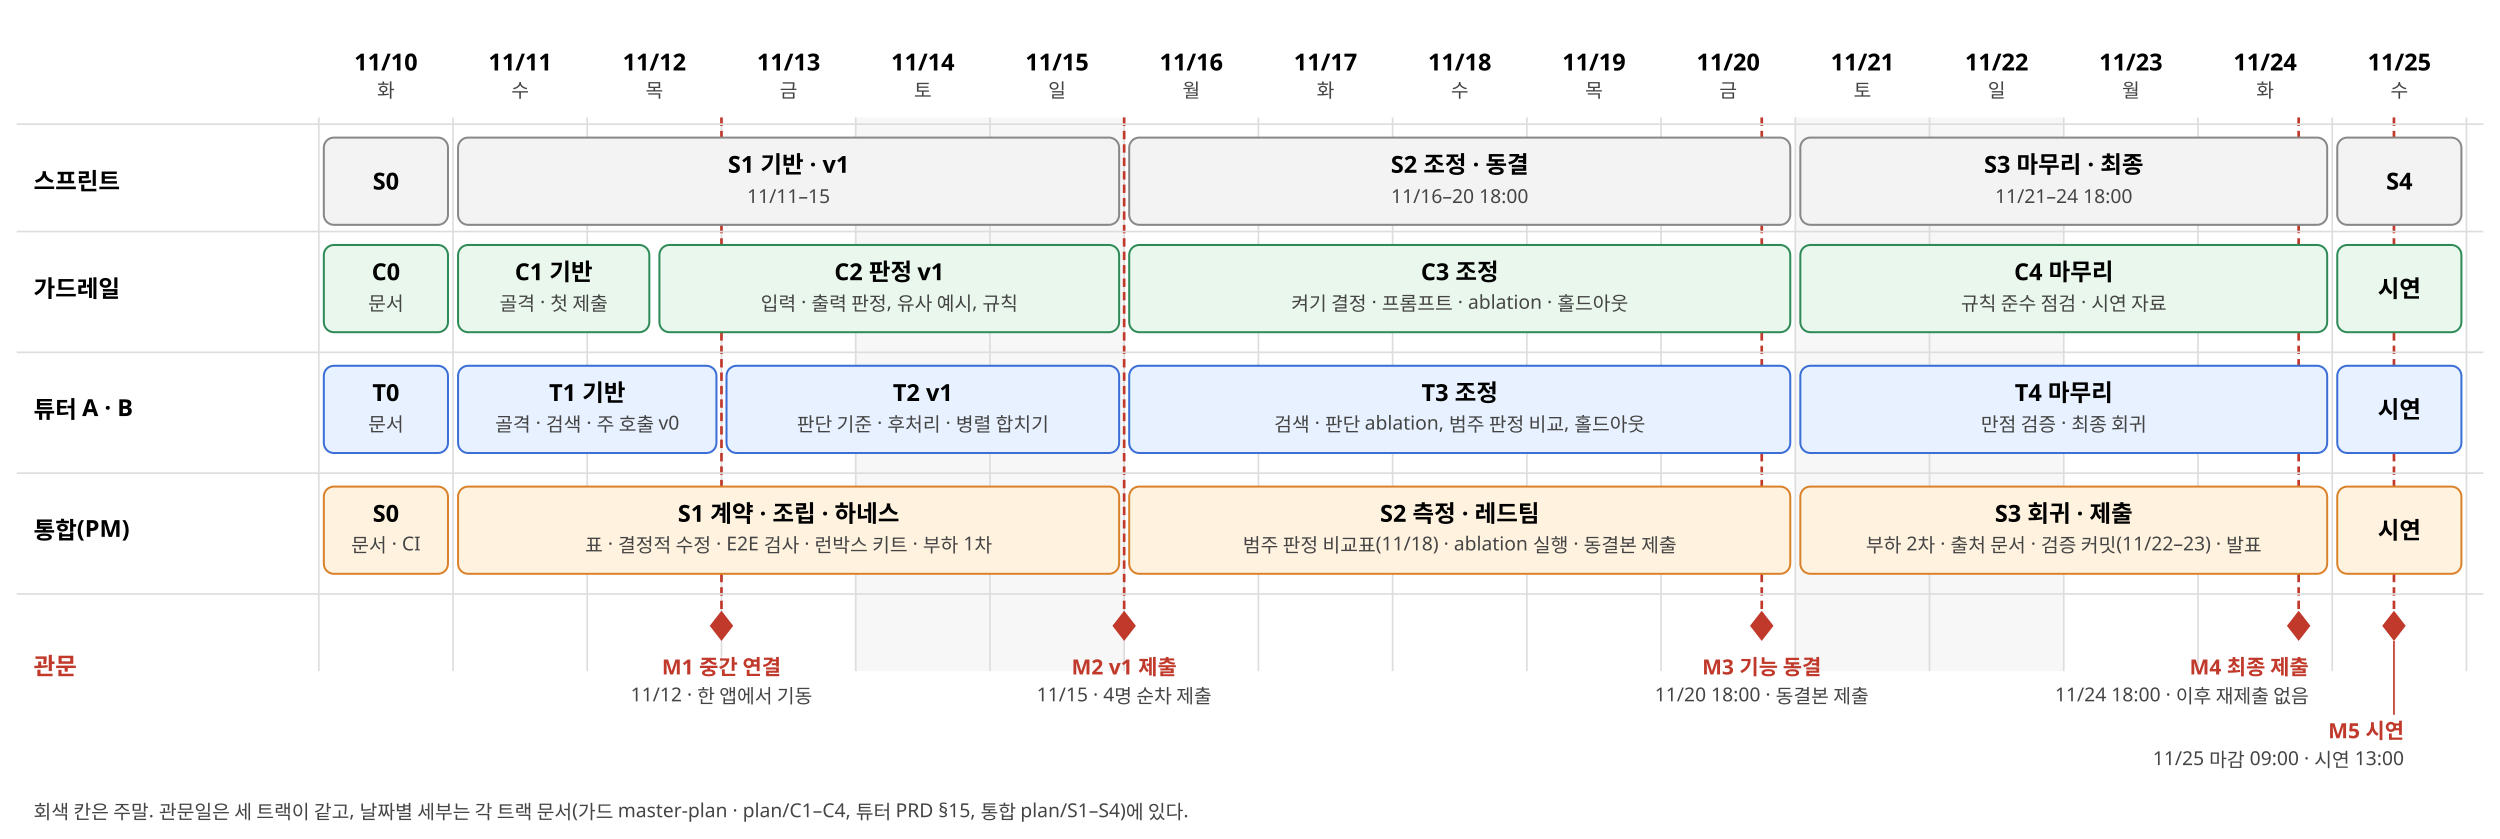
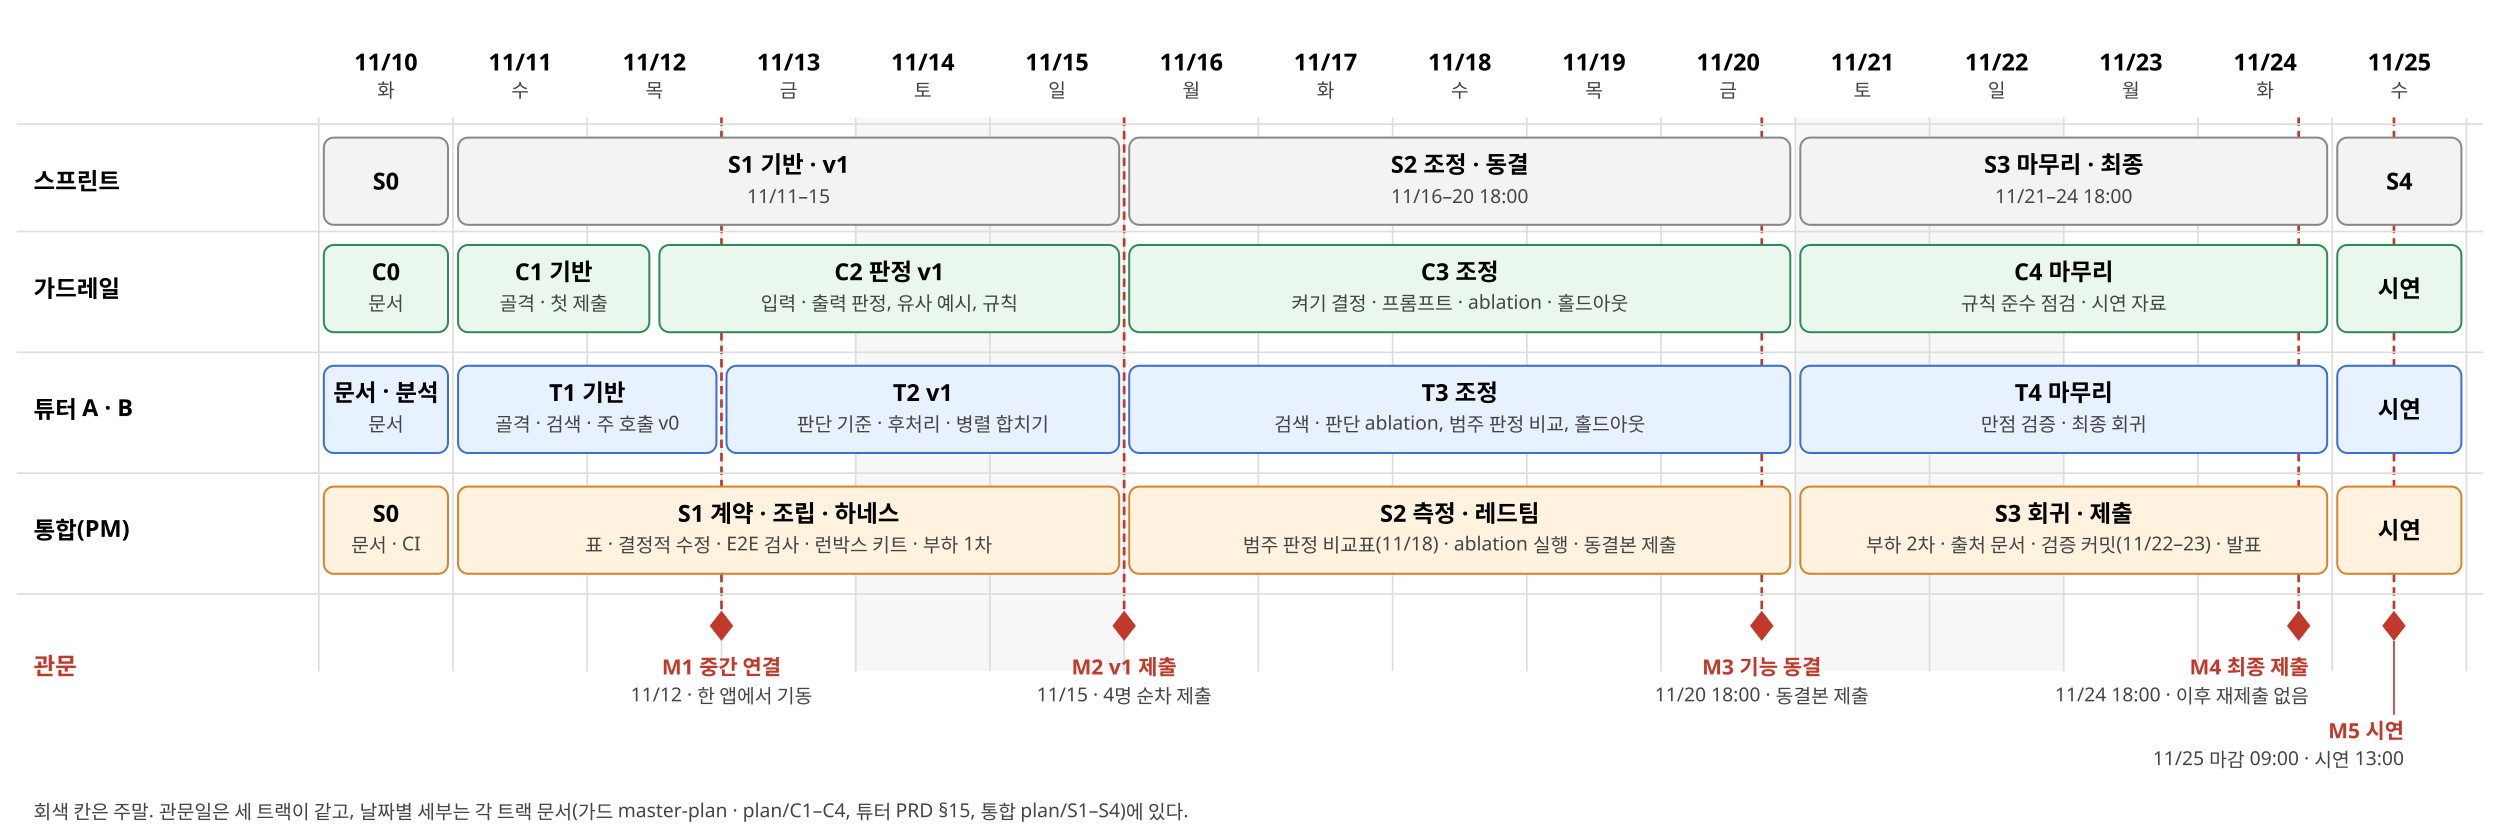
<svg xmlns="http://www.w3.org/2000/svg" viewBox="0 0 1490 500" font-family="Pretendard, 'Noto Sans KR', 'Apple SD Gothic Neo', sans-serif" font-size="13">
  <style>
 .h{font-weight:700;font-size:14px}.sm{font-size:11.5px;fill:#444}.lab{font-weight:700;font-size:14px}
 .g{fill:#e9f7ec;stroke:#2e8b57}.t{fill:#e8f1ff;stroke:#3b6fd6}.i{fill:#fff3e0;stroke:#d9822b}.s{fill:#f3f3f3;stroke:#888}
 .grid{stroke:#ddd;stroke-width:1}.ms{stroke:#c0392b;stroke-width:1.6;stroke-dasharray:5 3}.mt{fill:#c0392b;font-weight:700;font-size:12.5px}
</style>
  <rect width="1490" height="500" fill="#fff" />
  <rect x="510" y="70" width="80" height="330" fill="#f7f7f7" />
  <rect x="590" y="70" width="80" height="330" fill="#f7f7f7" />
  <rect x="1070" y="70" width="80" height="330" fill="#f7f7f7" />
  <rect x="1150" y="70" width="80" height="330" fill="#f7f7f7" />
  <line x1="190" y1="70" x2="190" y2="400" class="grid" />
  <text x="230.0" y="42" text-anchor="middle" class="h">11/10</text>
  <text x="230.0" y="58" text-anchor="middle" class="sm">화</text>
  <line x1="270" y1="70" x2="270" y2="400" class="grid" />
  <text x="310.0" y="42" text-anchor="middle" class="h">11/11</text>
  <text x="310.0" y="58" text-anchor="middle" class="sm">수</text>
  <line x1="350" y1="70" x2="350" y2="400" class="grid" />
  <text x="390.0" y="42" text-anchor="middle" class="h">11/12</text>
  <text x="390.0" y="58" text-anchor="middle" class="sm">목</text>
  <line x1="430" y1="70" x2="430" y2="400" class="grid" />
  <text x="470.0" y="42" text-anchor="middle" class="h">11/13</text>
  <text x="470.0" y="58" text-anchor="middle" class="sm">금</text>
  <line x1="510" y1="70" x2="510" y2="400" class="grid" />
  <text x="550.0" y="42" text-anchor="middle" class="h">11/14</text>
  <text x="550.0" y="58" text-anchor="middle" class="sm">토</text>
  <line x1="590" y1="70" x2="590" y2="400" class="grid" />
  <text x="630.0" y="42" text-anchor="middle" class="h">11/15</text>
  <text x="630.0" y="58" text-anchor="middle" class="sm">일</text>
  <line x1="670" y1="70" x2="670" y2="400" class="grid" />
  <text x="710.0" y="42" text-anchor="middle" class="h">11/16</text>
  <text x="710.0" y="58" text-anchor="middle" class="sm">월</text>
  <line x1="750" y1="70" x2="750" y2="400" class="grid" />
  <text x="790.0" y="42" text-anchor="middle" class="h">11/17</text>
  <text x="790.0" y="58" text-anchor="middle" class="sm">화</text>
  <line x1="830" y1="70" x2="830" y2="400" class="grid" />
  <text x="870.0" y="42" text-anchor="middle" class="h">11/18</text>
  <text x="870.0" y="58" text-anchor="middle" class="sm">수</text>
  <line x1="910" y1="70" x2="910" y2="400" class="grid" />
  <text x="950.0" y="42" text-anchor="middle" class="h">11/19</text>
  <text x="950.0" y="58" text-anchor="middle" class="sm">목</text>
  <line x1="990" y1="70" x2="990" y2="400" class="grid" />
  <text x="1030.0" y="42" text-anchor="middle" class="h">11/20</text>
  <text x="1030.0" y="58" text-anchor="middle" class="sm">금</text>
  <line x1="1070" y1="70" x2="1070" y2="400" class="grid" />
  <text x="1110.0" y="42" text-anchor="middle" class="h">11/21</text>
  <text x="1110.0" y="58" text-anchor="middle" class="sm">토</text>
  <line x1="1150" y1="70" x2="1150" y2="400" class="grid" />
  <text x="1190.0" y="42" text-anchor="middle" class="h">11/22</text>
  <text x="1190.0" y="58" text-anchor="middle" class="sm">일</text>
  <line x1="1230" y1="70" x2="1230" y2="400" class="grid" />
  <text x="1270.0" y="42" text-anchor="middle" class="h">11/23</text>
  <text x="1270.0" y="58" text-anchor="middle" class="sm">월</text>
  <line x1="1310" y1="70" x2="1310" y2="400" class="grid" />
  <text x="1350.0" y="42" text-anchor="middle" class="h">11/24</text>
  <text x="1350.0" y="58" text-anchor="middle" class="sm">화</text>
  <line x1="1390" y1="70" x2="1390" y2="400" class="grid" />
  <text x="1430.0" y="42" text-anchor="middle" class="h">11/25</text>
  <text x="1430.0" y="58" text-anchor="middle" class="sm">수</text>
  <line x1="1470" y1="70" x2="1470" y2="400" class="grid" />
  <line x1="430" y1="70" x2="430" y2="364" class="ms" />
  <line x1="670" y1="70" x2="670" y2="364" class="ms" />
  <line x1="1050.0" y1="70" x2="1050.0" y2="364" class="ms" />
  <line x1="1370.0" y1="70" x2="1370.0" y2="364" class="ms" />
  <line x1="1426.8" y1="70" x2="1426.8" y2="364" class="ms" />
  <text x="20" y="113" class="lab">스프린트</text>
  <line x1="10" y1="74" x2="1480" y2="74" class="grid" />
  <text x="20" y="177" class="lab">가드레일</text>
  <line x1="10" y1="138" x2="1480" y2="138" class="grid" />
  <text x="20" y="249" class="lab">튜터 A · B</text>
  <line x1="10" y1="210" x2="1480" y2="210" class="grid" />
  <text x="20" y="321" class="lab">통합(PM)</text>
  <line x1="10" y1="282" x2="1480" y2="282" class="grid" />
  <line x1="10" y1="354" x2="1480" y2="354" class="grid" />
  <rect x="193" y="82" width="74" height="52" rx="6" class="s" stroke-width="1.2" />
  <text x="230.0" y="113.0" text-anchor="middle" class="h">S0</text>
  <rect x="273" y="82" width="394" height="52" rx="6" class="s" stroke-width="1.2" />
  <text x="470.0" y="103" text-anchor="middle" class="h">S1 기반 · v1</text>
  <text x="470.0" y="121" text-anchor="middle" class="sm">11/11–15</text>
  <rect x="673" y="82" width="394" height="52" rx="6" class="s" stroke-width="1.2" />
  <text x="870.0" y="103" text-anchor="middle" class="h">S2 조정 · 동결</text>
  <text x="870.0" y="121" text-anchor="middle" class="sm">11/16–20 18:00</text>
  <rect x="1073" y="82" width="314" height="52" rx="6" class="s" stroke-width="1.2" />
  <text x="1230.0" y="103" text-anchor="middle" class="h">S3 마무리 · 최종</text>
  <text x="1230.0" y="121" text-anchor="middle" class="sm">11/21–24 18:00</text>
  <rect x="1393" y="82" width="74" height="52" rx="6" class="s" stroke-width="1.2" />
  <text x="1430.0" y="113.0" text-anchor="middle" class="h">S4</text>
  <rect x="193" y="146" width="74" height="52" rx="6" class="g" stroke-width="1.2" />
  <text x="230.0" y="167" text-anchor="middle" class="h">C0</text>
  <text x="230.0" y="185" text-anchor="middle" class="sm">문서</text>
  <rect x="273" y="146" width="114.0" height="52" rx="6" class="g" stroke-width="1.2" />
  <text x="330.0" y="167" text-anchor="middle" class="h">C1 기반</text>
  <text x="330.0" y="185" text-anchor="middle" class="sm">골격 · 첫 제출</text>
  <rect x="393.0" y="146" width="274.0" height="52" rx="6" class="g" stroke-width="1.2" />
  <text x="530.0" y="167" text-anchor="middle" class="h">C2 판정 v1</text>
  <text x="530.0" y="185" text-anchor="middle" class="sm">입력 · 출력 판정, 유사 예시, 규칙</text>
  <rect x="673" y="146" width="394" height="52" rx="6" class="g" stroke-width="1.2" />
  <text x="870.0" y="167" text-anchor="middle" class="h">C3 조정</text>
  <text x="870.0" y="185" text-anchor="middle" class="sm">켜기 결정 · 프롬프트 · ablation · 홀드아웃</text>
  <rect x="1073" y="146" width="314" height="52" rx="6" class="g" stroke-width="1.2" />
  <text x="1230.0" y="167" text-anchor="middle" class="h">C4 마무리</text>
  <text x="1230.0" y="185" text-anchor="middle" class="sm">규칙 준수 점검 · 시연 자료</text>
  <rect x="1393" y="146" width="74" height="52" rx="6" class="g" stroke-width="1.2" />
  <text x="1430.0" y="177.0" text-anchor="middle" class="h">시연</text>
  <rect x="193" y="218" width="74" height="52" rx="6" class="t" stroke-width="1.2" />
-   <text x="230.0" y="239" text-anchor="middle" class="h">T0</text>
+   <text x="230.0" y="239" text-anchor="middle" class="h">문서 · 분석</text>
  <text x="230.0" y="257" text-anchor="middle" class="sm">문서</text>
  <rect x="273" y="218" width="154" height="52" rx="6" class="t" stroke-width="1.2" />
  <text x="350.0" y="239" text-anchor="middle" class="h">T1 기반</text>
  <text x="350.0" y="257" text-anchor="middle" class="sm">골격 · 검색 · 주 호출 v0</text>
  <rect x="433" y="218" width="234" height="52" rx="6" class="t" stroke-width="1.2" />
  <text x="550.0" y="239" text-anchor="middle" class="h">T2 v1</text>
  <text x="550.0" y="257" text-anchor="middle" class="sm">판단 기준 · 후처리 · 병렬 합치기</text>
  <rect x="673" y="218" width="394" height="52" rx="6" class="t" stroke-width="1.2" />
  <text x="870.0" y="239" text-anchor="middle" class="h">T3 조정</text>
  <text x="870.0" y="257" text-anchor="middle" class="sm">검색 · 판단 ablation, 범주 판정 비교, 홀드아웃</text>
  <rect x="1073" y="218" width="314" height="52" rx="6" class="t" stroke-width="1.2" />
  <text x="1230.0" y="239" text-anchor="middle" class="h">T4 마무리</text>
  <text x="1230.0" y="257" text-anchor="middle" class="sm">만점 검증 · 최종 회귀</text>
  <rect x="1393" y="218" width="74" height="52" rx="6" class="t" stroke-width="1.2" />
  <text x="1430.0" y="249.0" text-anchor="middle" class="h">시연</text>
  <rect x="193" y="290" width="74" height="52" rx="6" class="i" stroke-width="1.2" />
  <text x="230.0" y="311" text-anchor="middle" class="h">S0</text>
  <text x="230.0" y="329" text-anchor="middle" class="sm">문서 · CI</text>
  <rect x="273" y="290" width="394" height="52" rx="6" class="i" stroke-width="1.2" />
  <text x="470.0" y="311" text-anchor="middle" class="h">S1 계약 · 조립 · 하네스</text>
  <text x="470.0" y="329" text-anchor="middle" class="sm">표 · 결정적 수정 · E2E 검사 · 런박스 키트 · 부하 1차</text>
  <rect x="673" y="290" width="394" height="52" rx="6" class="i" stroke-width="1.2" />
  <text x="870.0" y="311" text-anchor="middle" class="h">S2 측정 · 레드팀</text>
  <text x="870.0" y="329" text-anchor="middle" class="sm">범주 판정 비교표(11/18) · ablation 실행 · 동결본 제출</text>
  <rect x="1073" y="290" width="314" height="52" rx="6" class="i" stroke-width="1.2" />
  <text x="1230.0" y="311" text-anchor="middle" class="h">S3 회귀 · 제출</text>
  <text x="1230.0" y="329" text-anchor="middle" class="sm">부하 2차 · 출처 문서 · 검증 커밋(11/22–23) · 발표</text>
  <rect x="1393" y="290" width="74" height="52" rx="6" class="i" stroke-width="1.2" />
  <text x="1430.0" y="321.0" text-anchor="middle" class="h">시연</text>
  <path d="M430 364 l7 9 l-7 9 l-7 -9 z" fill="#c0392b" />
  <text x="430" y="402" text-anchor="middle" class="mt">M1 중간 연결</text>
  <text x="430" y="418" text-anchor="middle" class="sm">11/12 · 한 앱에서 기동</text>
  <path d="M670 364 l7 9 l-7 9 l-7 -9 z" fill="#c0392b" />
  <text x="670" y="402" text-anchor="middle" class="mt">M2 v1 제출</text>
  <text x="670" y="418" text-anchor="middle" class="sm">11/15 · 4명 순차 제출</text>
  <path d="M1050.0 364 l7 9 l-7 9 l-7 -9 z" fill="#c0392b" />
  <text x="1050.0" y="402" text-anchor="middle" class="mt">M3 기능 동결</text>
  <text x="1050.0" y="418" text-anchor="middle" class="sm">11/20 18:00 · 동결본 제출</text>
  <path d="M1370.0 364 l7 9 l-7 9 l-7 -9 z" fill="#c0392b" />
  <text x="1376.0" y="402" text-anchor="end" class="mt">M4 최종 제출</text>
  <text x="1376.0" y="418" text-anchor="end" class="sm">11/24 18:00 · 이후 재제출 없음</text>
  <path d="M1426.8 364 l7 9 l-7 9 l-7 -9 z" fill="#c0392b" />
  <line x1="1426.8" y1="382" x2="1426.8" y2="426" stroke="#c0392b" stroke-width="1" />
  <text x="1432.8" y="440" text-anchor="end" class="mt">M5 시연</text>
  <text x="1432.8" y="456" text-anchor="end" class="sm">11/25 마감 09:00 · 시연 13:00</text>
  <text x="20" y="402" class="lab" fill="#c0392b">관문</text>
  <text x="20" y="488" class="sm">회색 칸은 주말. 관문일은 세 트랙이 같고, 날짜별 세부는 각 트랙 문서(가드 master-plan · plan/C1–C4, 튜터 PRD §15, 통합 plan/S1–S4)에 있다.</text>
</svg>
